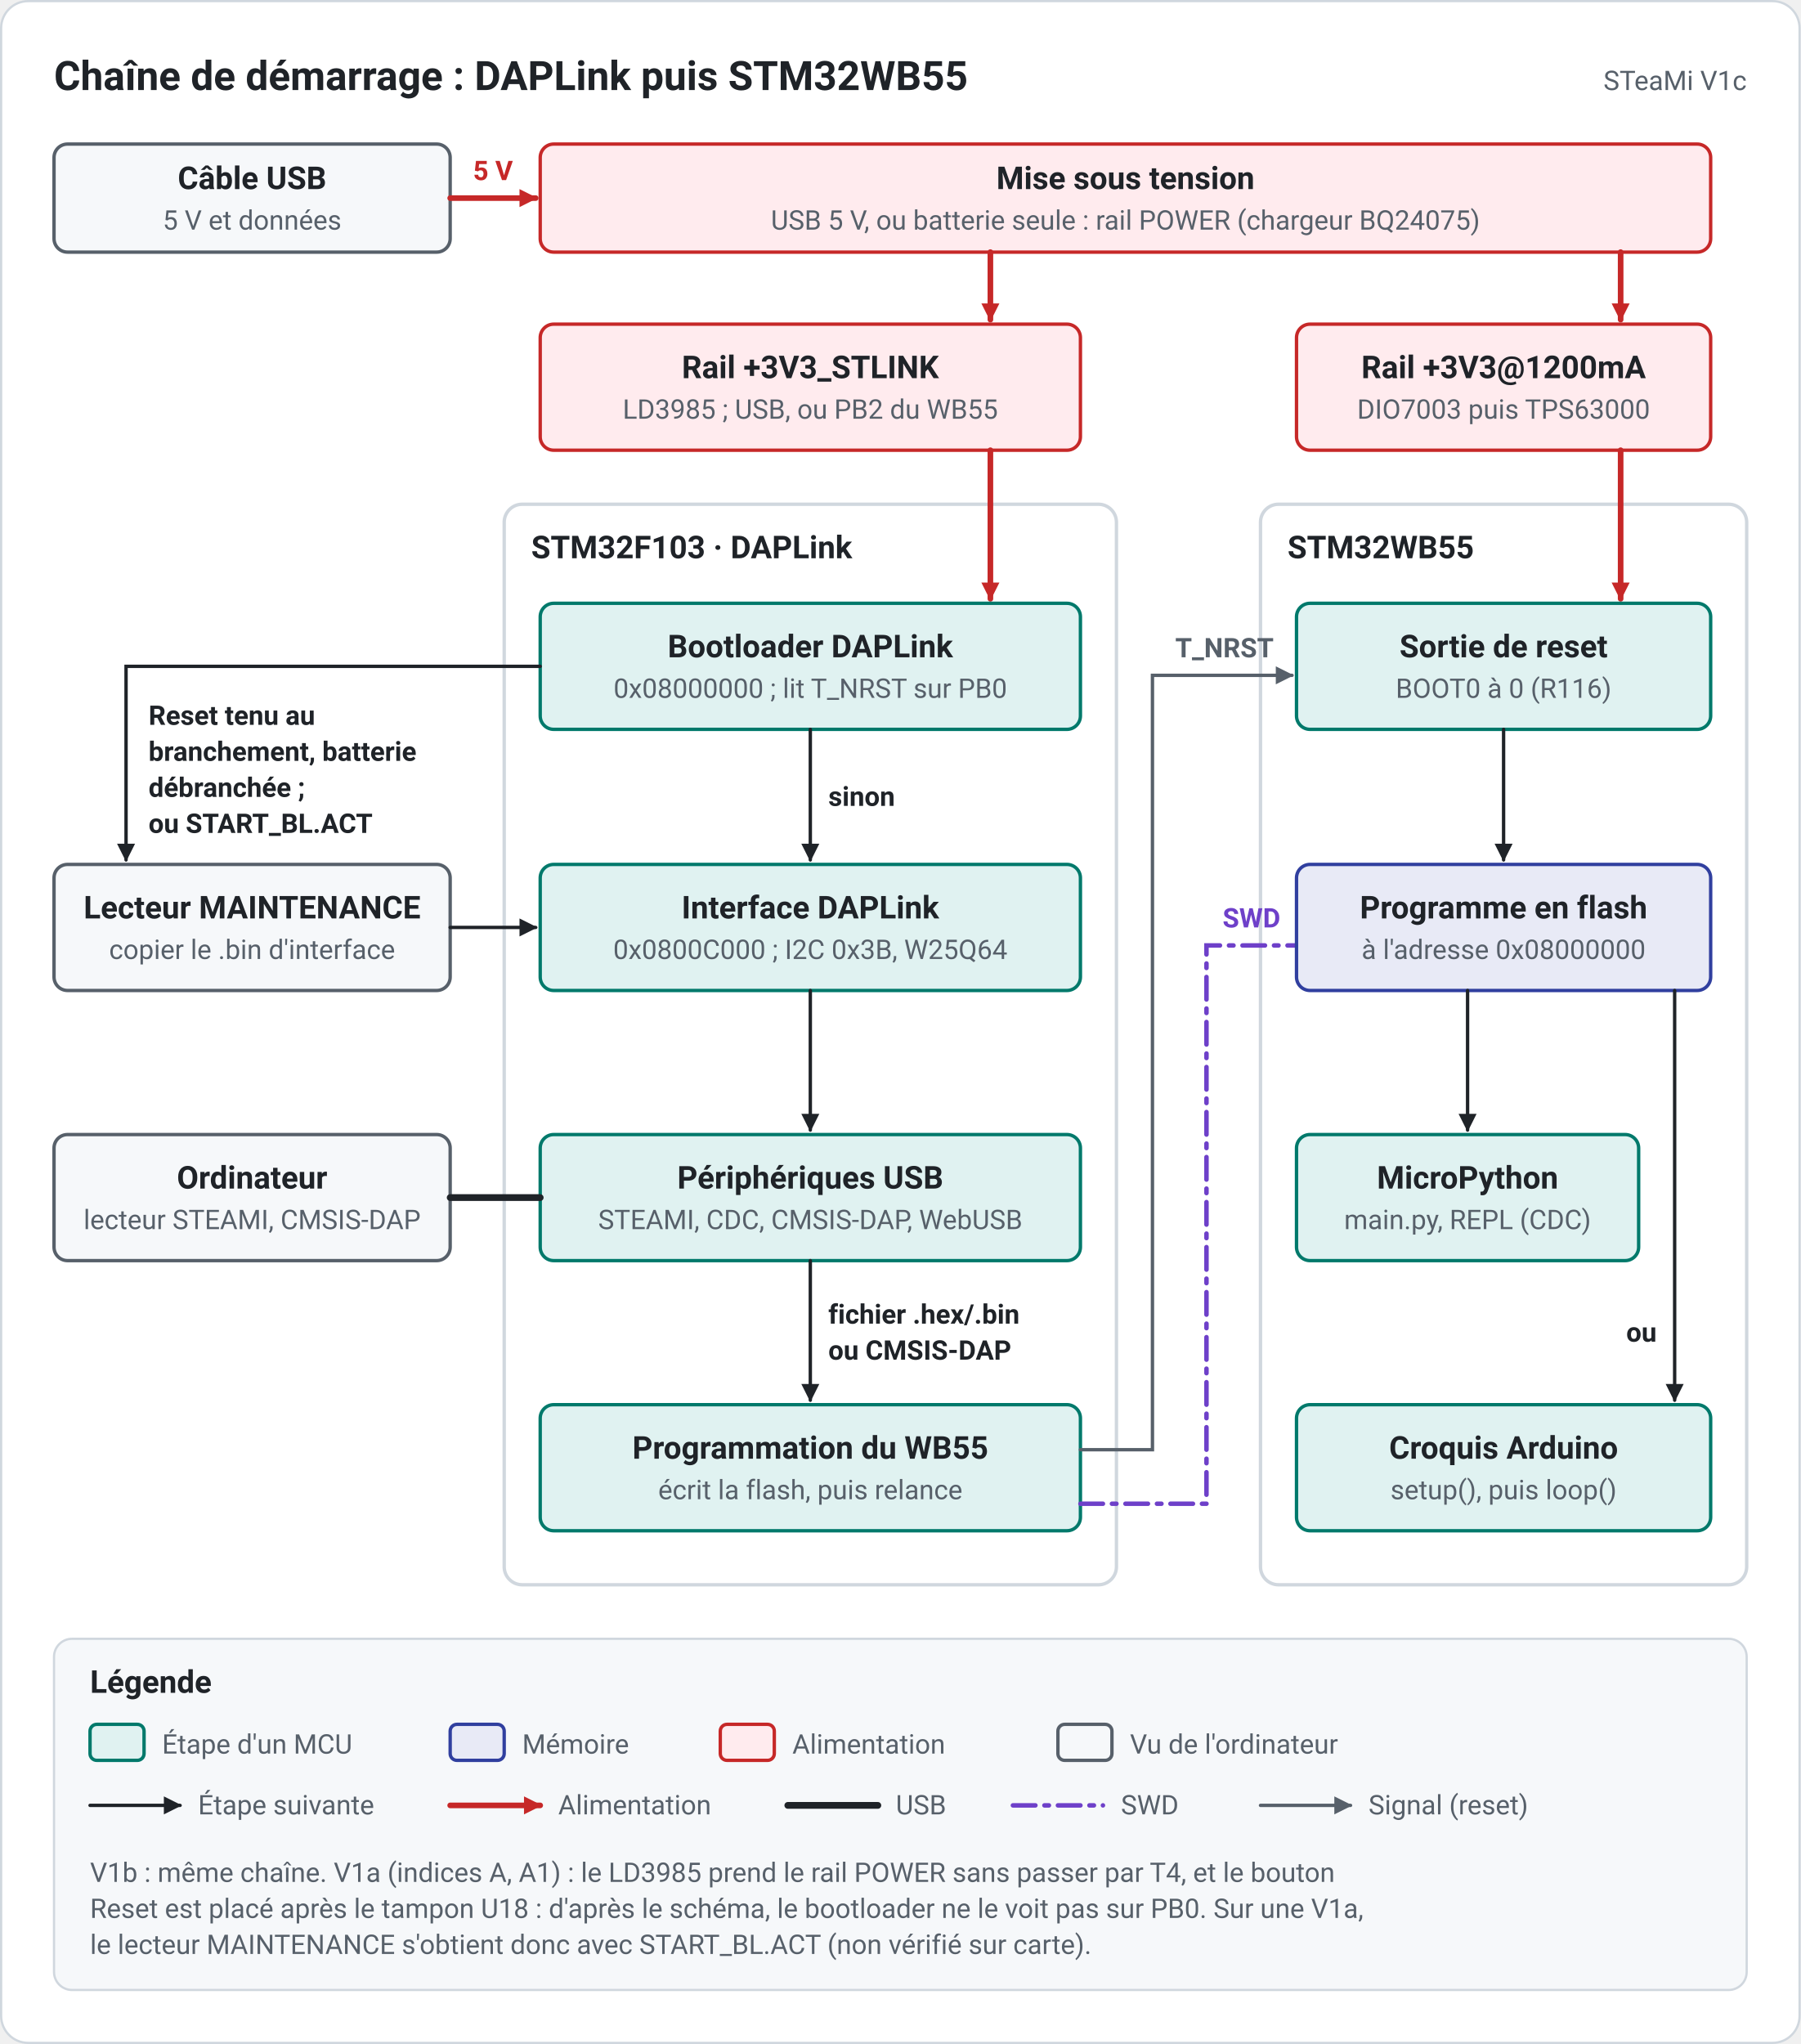
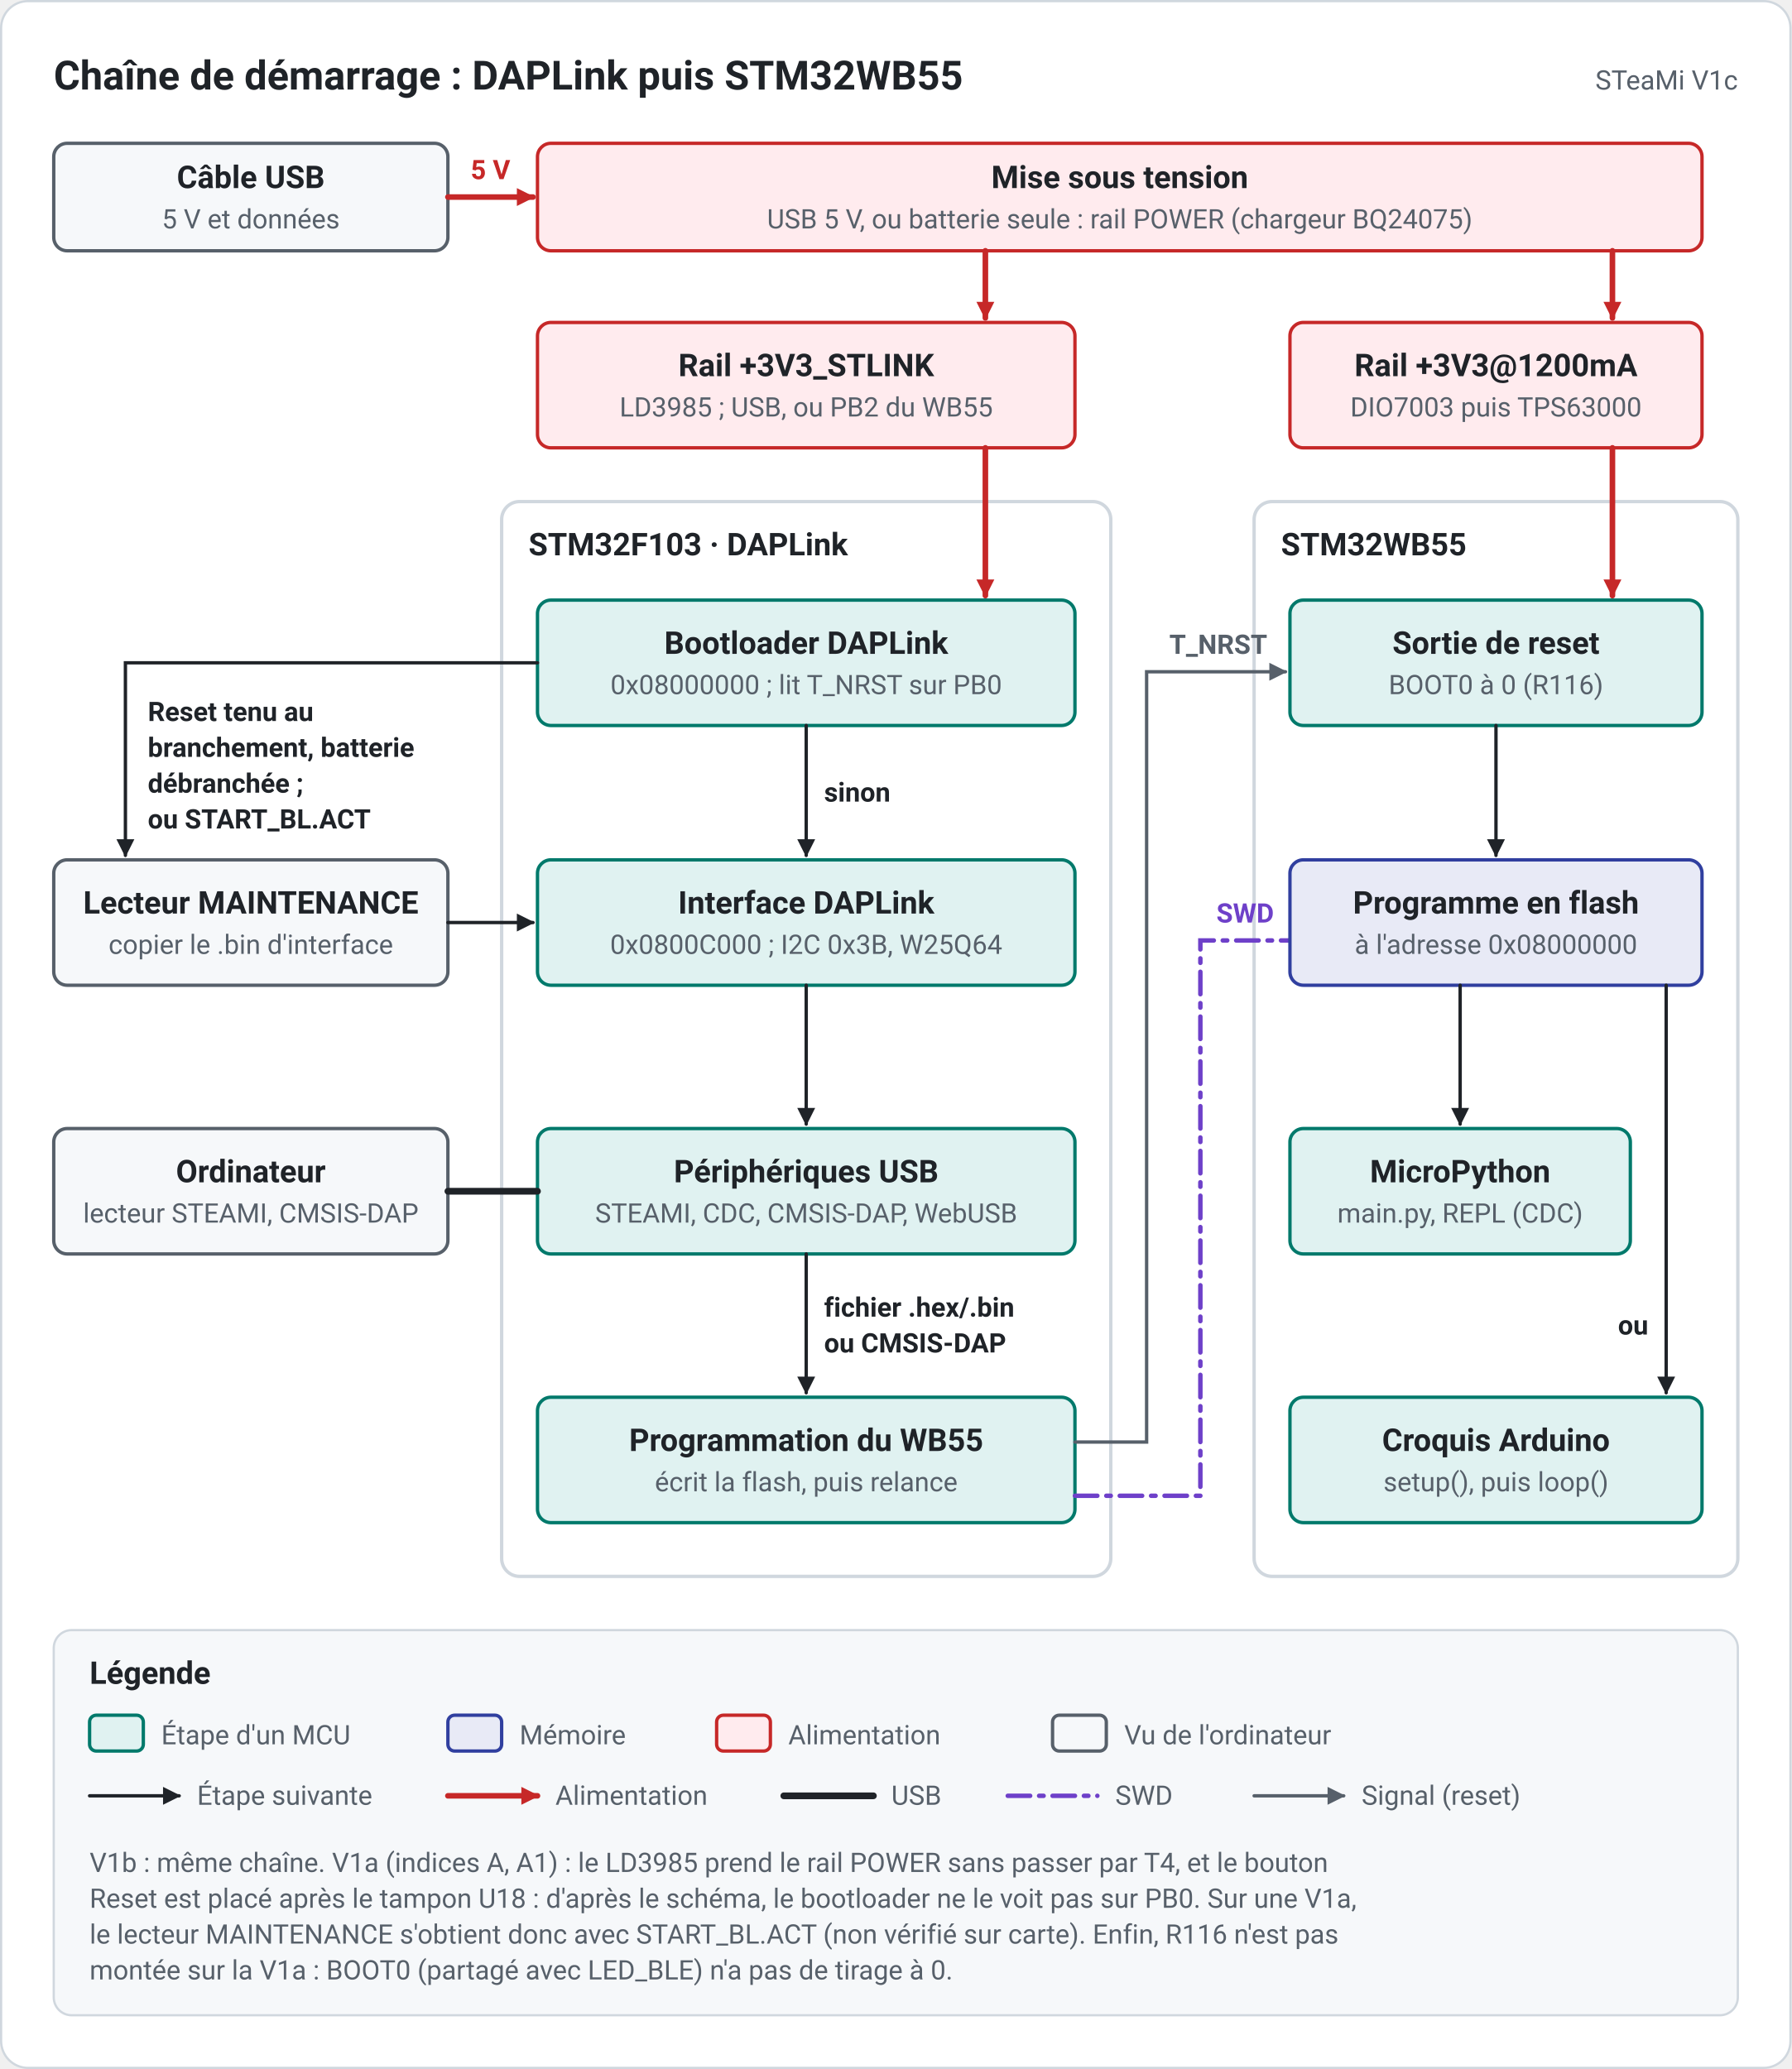
- <svg xmlns="http://www.w3.org/2000/svg" viewBox="0 0 800 908" width="800" height="908" role="img" aria-labelledby="titre desc" font-family="system-ui, -apple-system, 'Segoe UI', Roboto, 'Helvetica Neue', Arial, sans-serif">
+ <svg xmlns="http://www.w3.org/2000/svg" viewBox="0 0 800 924" width="800" height="924" role="img" aria-labelledby="titre desc" font-family="system-ui, -apple-system, 'Segoe UI', Roboto, 'Helvetica Neue', Arial, sans-serif">
  <defs>
    <style>
      .sch-fond   { fill: #ffffff; stroke: #d0d7de; }
      .sch-cadre  { fill: none; stroke: #d0d7de; stroke-width: 1.5; }
      .sch-bloc   { stroke-width: 1.5; }
      .sch-mcu    { fill: #e0f2f1; stroke: #00796b; }
      .sch-alim   { fill: #ffebee; stroke: #c62828; }
      .sch-mem    { fill: #e8eaf6; stroke: #303f9f; }
      .sch-ext    { fill: #f6f8fa; stroke: #57606a; }
      .sch-titre  { font-size: 18px; font-weight: 700; fill: #1f2328; }
      .sch-nom    { font-size: 14px; font-weight: 600; fill: #1f2328; }
      .sch-detail { font-size: 12px; fill: #57606a; }
      .sch-lien-txt { font-size: 12px; font-weight: 600; }
      .sch-lien   { fill: none; stroke-width: 2; stroke-linecap: round; }
      .sch-etape  { stroke: #1f2328; stroke-width: 1.5; }
      .sch-swd    { stroke: #6e40c9; stroke-dasharray: 10 4 2 4; }
      .sch-usb    { stroke: #1f2328; stroke-width: 3; }
      .sch-pwr    { stroke: #c62828; stroke-width: 2.5; }
      .sch-gpio   { stroke: #57606a; stroke-width: 1.5; }
    </style>
    <marker id="fl-etape" viewBox="0 0 10 10" refX="9" refY="5" markerWidth="8" markerHeight="8" markerUnits="userSpaceOnUse" orient="auto-start-reverse">
      <path d="M0 0 L10 5 L0 10 Z" fill="#1f2328" />
    </marker>
    <marker id="fl-pwr" viewBox="0 0 10 10" refX="9" refY="5" markerWidth="8" markerHeight="8" markerUnits="userSpaceOnUse" orient="auto-start-reverse">
      <path d="M0 0 L10 5 L0 10 Z" fill="#c62828" />
    </marker>
    <marker id="fl-gpio" viewBox="0 0 10 10" refX="9" refY="5" markerWidth="8" markerHeight="8" markerUnits="userSpaceOnUse" orient="auto-start-reverse">
      <path d="M0 0 L10 5 L0 10 Z" fill="#57606a" />
    </marker>
  </defs>
-   <rect class="sch-fond" x="0.5" y="0.5" width="799" height="907" rx="12" />
+   <rect class="sch-fond" x="0.5" y="0.5" width="799" height="923" rx="12" />
  <text class="sch-titre" x="24" y="40">Chaîne de démarrage : DAPLink puis STM32WB55</text>
  <text class="sch-detail" x="776" y="40" text-anchor="end">STeaMi V1c</text>
  <rect class="sch-bloc sch-ext" x="24" y="64" width="176" height="48" rx="6" />
  <text class="sch-nom" x="112" y="84" text-anchor="middle">Câble USB</text>
  <text class="sch-detail" x="112" y="102" text-anchor="middle">5 V et données</text>
  <rect class="sch-bloc sch-alim" x="240" y="64" width="520" height="48" rx="6" />
  <text class="sch-nom" x="500" y="84" text-anchor="middle">Mise sous tension</text>
  <text class="sch-detail" x="500" y="102" text-anchor="middle">USB 5 V, ou batterie seule : rail POWER (chargeur BQ24075)</text>
  <path class="sch-lien sch-pwr" d="M200 88 H238" marker-end="url(#fl-pwr)" />
  <text class="sch-lien-txt" x="219" y="80" text-anchor="middle" fill="#c62828">5 V</text>
  <rect class="sch-bloc sch-alim" x="240" y="144" width="240" height="56" rx="6" />
  <text class="sch-nom" x="360" y="168" text-anchor="middle">Rail +3V3_STLINK</text>
  <text class="sch-detail" x="360" y="186" text-anchor="middle">LD3985 ; USB, ou PB2 du WB55</text>
  <rect class="sch-bloc sch-alim" x="576" y="144" width="184" height="56" rx="6" />
  <text class="sch-nom" x="668" y="168" text-anchor="middle">Rail +3V3@1200mA</text>
  <text class="sch-detail" x="668" y="186" text-anchor="middle">DIO7003 puis TPS63000</text>
  <path class="sch-lien sch-pwr" d="M440 112 V142" marker-end="url(#fl-pwr)" />
  <path class="sch-lien sch-pwr" d="M720 112 V142" marker-end="url(#fl-pwr)" />
  <rect class="sch-cadre" x="224" y="224" width="272" height="480" rx="8" />
  <text class="sch-nom" x="236" y="248">STM32F103 · DAPLink</text>
  <rect class="sch-cadre" x="560" y="224" width="216" height="480" rx="8" />
  <text class="sch-nom" x="572" y="248">STM32WB55</text>
  <path class="sch-lien sch-pwr" d="M440 200 V266" marker-end="url(#fl-pwr)" />
  <path class="sch-lien sch-pwr" d="M720 200 V266" marker-end="url(#fl-pwr)" />
  <rect class="sch-bloc sch-mcu" x="240" y="268" width="240" height="56" rx="6" />
  <text class="sch-nom" x="360" y="292" text-anchor="middle">Bootloader DAPLink</text>
  <text class="sch-detail" x="360" y="310" text-anchor="middle">0x08000000 ; lit T_NRST sur PB0</text>
  <path class="sch-lien sch-etape" d="M240 296 H56 V382" marker-end="url(#fl-etape)" />
  <g class="sch-lien-txt" fill="#1f2328">
    <text x="66" y="322">Reset tenu au</text>
    <text x="66" y="338">branchement, batterie</text>
    <text x="66" y="354">débranchée ;</text>
    <text x="66" y="370">ou START_BL.ACT</text>
  </g>
  <rect class="sch-bloc sch-ext" x="24" y="384" width="176" height="56" rx="6" />
  <text class="sch-nom" x="112" y="408" text-anchor="middle">Lecteur MAINTENANCE</text>
  <text class="sch-detail" x="112" y="426" text-anchor="middle">copier le .bin d'interface</text>
  <path class="sch-lien sch-etape" d="M200 412 H238" marker-end="url(#fl-etape)" />
  <path class="sch-lien sch-etape" d="M360 324 V382" marker-end="url(#fl-etape)" />
  <text class="sch-lien-txt" x="368" y="358" fill="#1f2328">sinon</text>
  <rect class="sch-bloc sch-mcu" x="240" y="384" width="240" height="56" rx="6" />
  <text class="sch-nom" x="360" y="408" text-anchor="middle">Interface DAPLink</text>
  <text class="sch-detail" x="360" y="426" text-anchor="middle">0x0800C000 ; I2C 0x3B, W25Q64</text>
  <path class="sch-lien sch-etape" d="M360 440 V502" marker-end="url(#fl-etape)" />
  <rect class="sch-bloc sch-mcu" x="240" y="504" width="240" height="56" rx="6" />
  <text class="sch-nom" x="360" y="528" text-anchor="middle">Périphériques USB</text>
  <text class="sch-detail" x="360" y="546" text-anchor="middle">STEAMI, CDC, CMSIS-DAP, WebUSB</text>
  <rect class="sch-bloc sch-ext" x="24" y="504" width="176" height="56" rx="6" />
  <text class="sch-nom" x="112" y="528" text-anchor="middle">Ordinateur</text>
  <text class="sch-detail" x="112" y="546" text-anchor="middle">lecteur STEAMI, CMSIS-DAP</text>
  <path class="sch-lien sch-usb" d="M200 532 H240" />
  <path class="sch-lien sch-etape" d="M360 560 V622" marker-end="url(#fl-etape)" />
  <g class="sch-lien-txt" fill="#1f2328">
    <text x="368" y="588">fichier .hex/.bin</text>
    <text x="368" y="604">ou CMSIS-DAP</text>
  </g>
  <rect class="sch-bloc sch-mcu" x="240" y="624" width="240" height="56" rx="6" />
  <text class="sch-nom" x="360" y="648" text-anchor="middle">Programmation du WB55</text>
  <text class="sch-detail" x="360" y="666" text-anchor="middle">écrit la flash, puis relance</text>
  <path class="sch-lien sch-gpio" d="M480 644 H512 V300 H574" marker-end="url(#fl-gpio)" />
  <text class="sch-lien-txt" x="544" y="292" text-anchor="middle" fill="#57606a">T_NRST</text>
  <path class="sch-lien sch-swd" d="M480 668 H536 V420 H576" />
  <text class="sch-lien-txt" x="556" y="412" text-anchor="middle" fill="#6e40c9">SWD</text>
  <rect class="sch-bloc sch-mcu" x="576" y="268" width="184" height="56" rx="6" />
  <text class="sch-nom" x="668" y="292" text-anchor="middle">Sortie de reset</text>
  <text class="sch-detail" x="668" y="310" text-anchor="middle">BOOT0 à 0 (R116)</text>
  <path class="sch-lien sch-etape" d="M668 324 V382" marker-end="url(#fl-etape)" />
  <rect class="sch-bloc sch-mem" x="576" y="384" width="184" height="56" rx="6" />
  <text class="sch-nom" x="668" y="408" text-anchor="middle">Programme en flash</text>
  <text class="sch-detail" x="668" y="426" text-anchor="middle">à l'adresse 0x08000000</text>
  <path class="sch-lien sch-etape" d="M652 440 V502" marker-end="url(#fl-etape)" />
  <rect class="sch-bloc sch-mcu" x="576" y="504" width="152" height="56" rx="6" />
  <text class="sch-nom" x="652" y="528" text-anchor="middle">MicroPython</text>
  <text class="sch-detail" x="652" y="546" text-anchor="middle">main.py, REPL (CDC)</text>
  <path class="sch-lien sch-etape" d="M744 440 V622" marker-end="url(#fl-etape)" />
  <text class="sch-lien-txt" x="736" y="596" text-anchor="end" fill="#1f2328">ou</text>
  <rect class="sch-bloc sch-mcu" x="576" y="624" width="184" height="56" rx="6" />
  <text class="sch-nom" x="668" y="648" text-anchor="middle">Croquis Arduino</text>
  <text class="sch-detail" x="668" y="666" text-anchor="middle">setup(), puis loop()</text>
-   <rect x="24" y="728" width="752" height="156" rx="8" fill="#f6f8fa" stroke="#d0d7de" />
+   <rect x="24" y="728" width="752" height="172" rx="8" fill="#f6f8fa" stroke="#d0d7de" />
  <text class="sch-nom" x="40" y="752">Légende</text>
  <g class="sch-detail">
    <rect class="sch-bloc sch-mcu" x="40" y="766" width="24" height="16" rx="3" />
    <text x="72" y="779">Étape d'un MCU</text>
    <rect class="sch-bloc sch-mem" x="200" y="766" width="24" height="16" rx="3" />
    <text x="232" y="779">Mémoire</text>
    <rect class="sch-bloc sch-alim" x="320" y="766" width="24" height="16" rx="3" />
    <text x="352" y="779">Alimentation</text>
    <rect class="sch-bloc sch-ext" x="470" y="766" width="24" height="16" rx="3" />
    <text x="502" y="779">Vu de l'ordinateur</text>
    <path class="sch-lien sch-etape" d="M40 802 H80" marker-end="url(#fl-etape)" />
    <text x="88" y="806">Étape suivante</text>
    <path class="sch-lien sch-pwr" d="M200 802 H240" marker-end="url(#fl-pwr)" />
    <text x="248" y="806">Alimentation</text>
    <path class="sch-lien sch-usb" d="M350 802 H390" />
    <text x="398" y="806">USB</text>
    <path class="sch-lien sch-swd" d="M450 802 H490" />
    <text x="498" y="806">SWD</text>
    <path class="sch-lien sch-gpio" d="M560 802 H600" marker-end="url(#fl-gpio)" />
    <text x="608" y="806">Signal (reset)</text>
    <text x="40" y="836">V1b : même chaîne. V1a (indices A, A1) : le LD3985 prend le rail POWER sans passer par T4, et le bouton</text>
    <text x="40" y="852">Reset est placé après le tampon U18 : d'après le schéma, le bootloader ne le voit pas sur PB0. Sur une V1a,</text>
-     <text x="40" y="868">le lecteur MAINTENANCE s'obtient donc avec START_BL.ACT (non vérifié sur carte).</text>
+     <text x="40" y="868">le lecteur MAINTENANCE s'obtient donc avec START_BL.ACT (non vérifié sur carte). Enfin, R116 n'est pas</text>
+     <text x="40" y="884">montée sur la V1a : BOOT0 (partagé avec LED_BLE) n'a pas de tirage à 0.</text>
  </g>
</svg>
